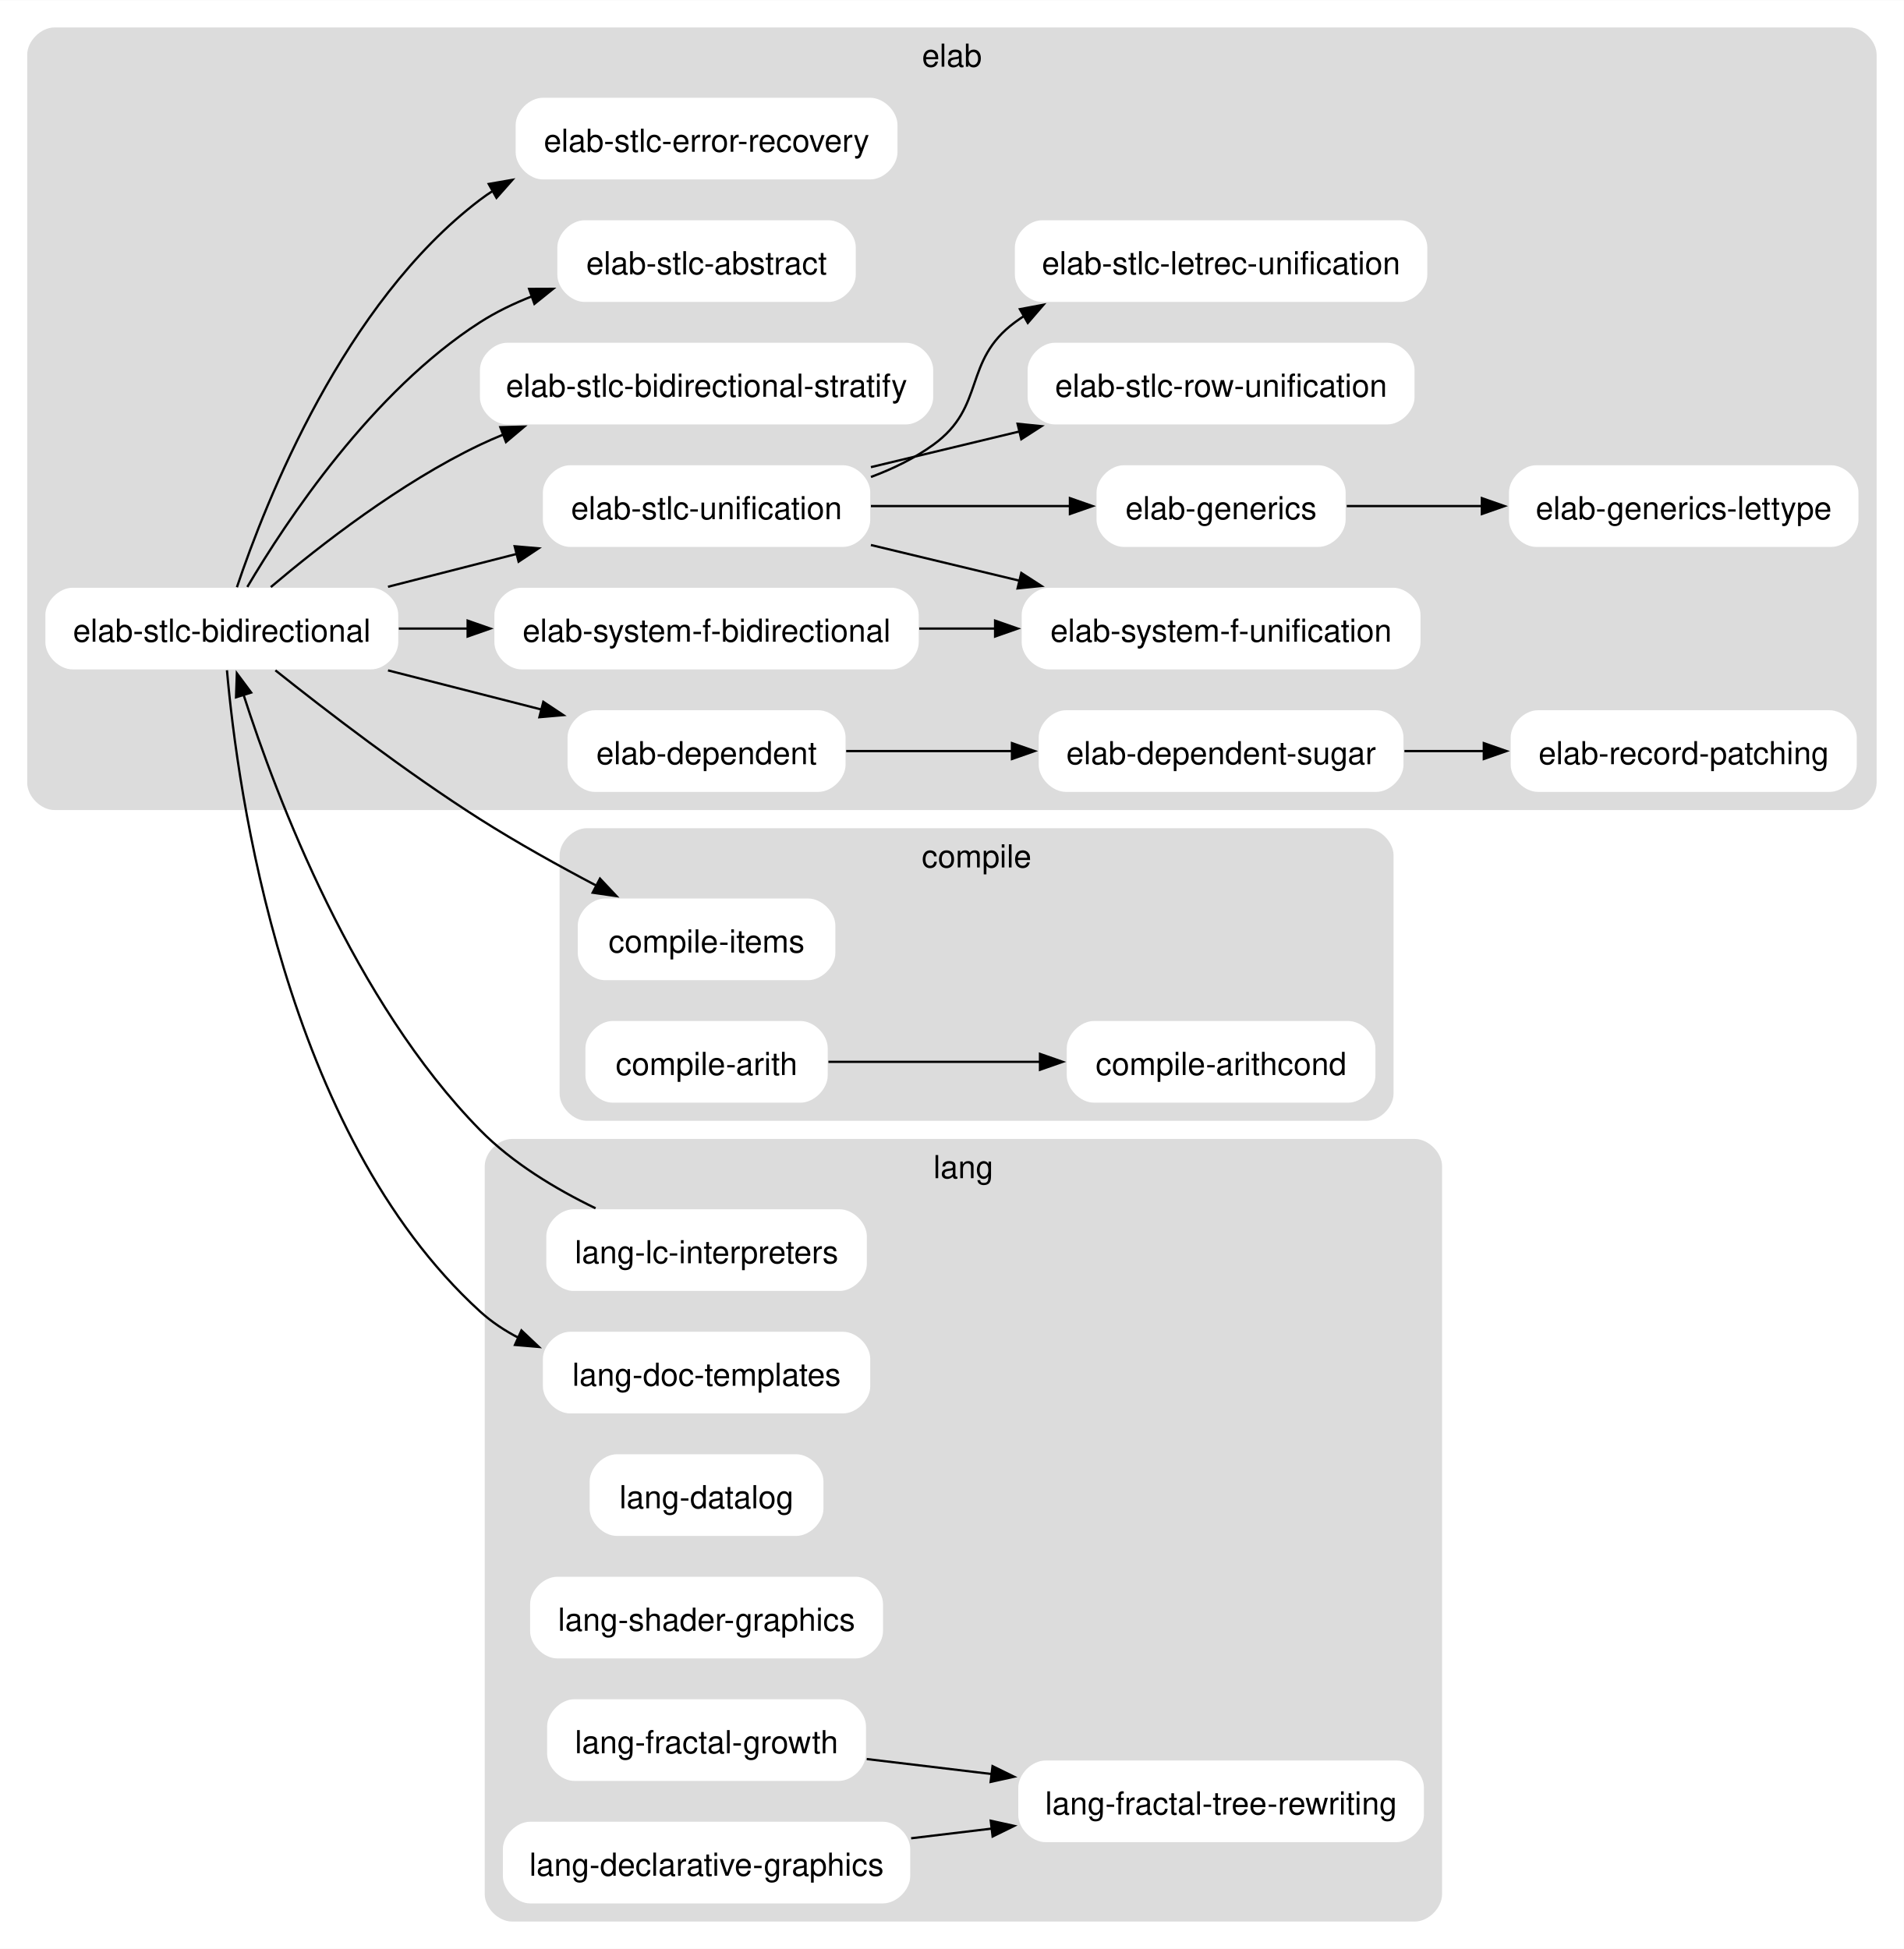
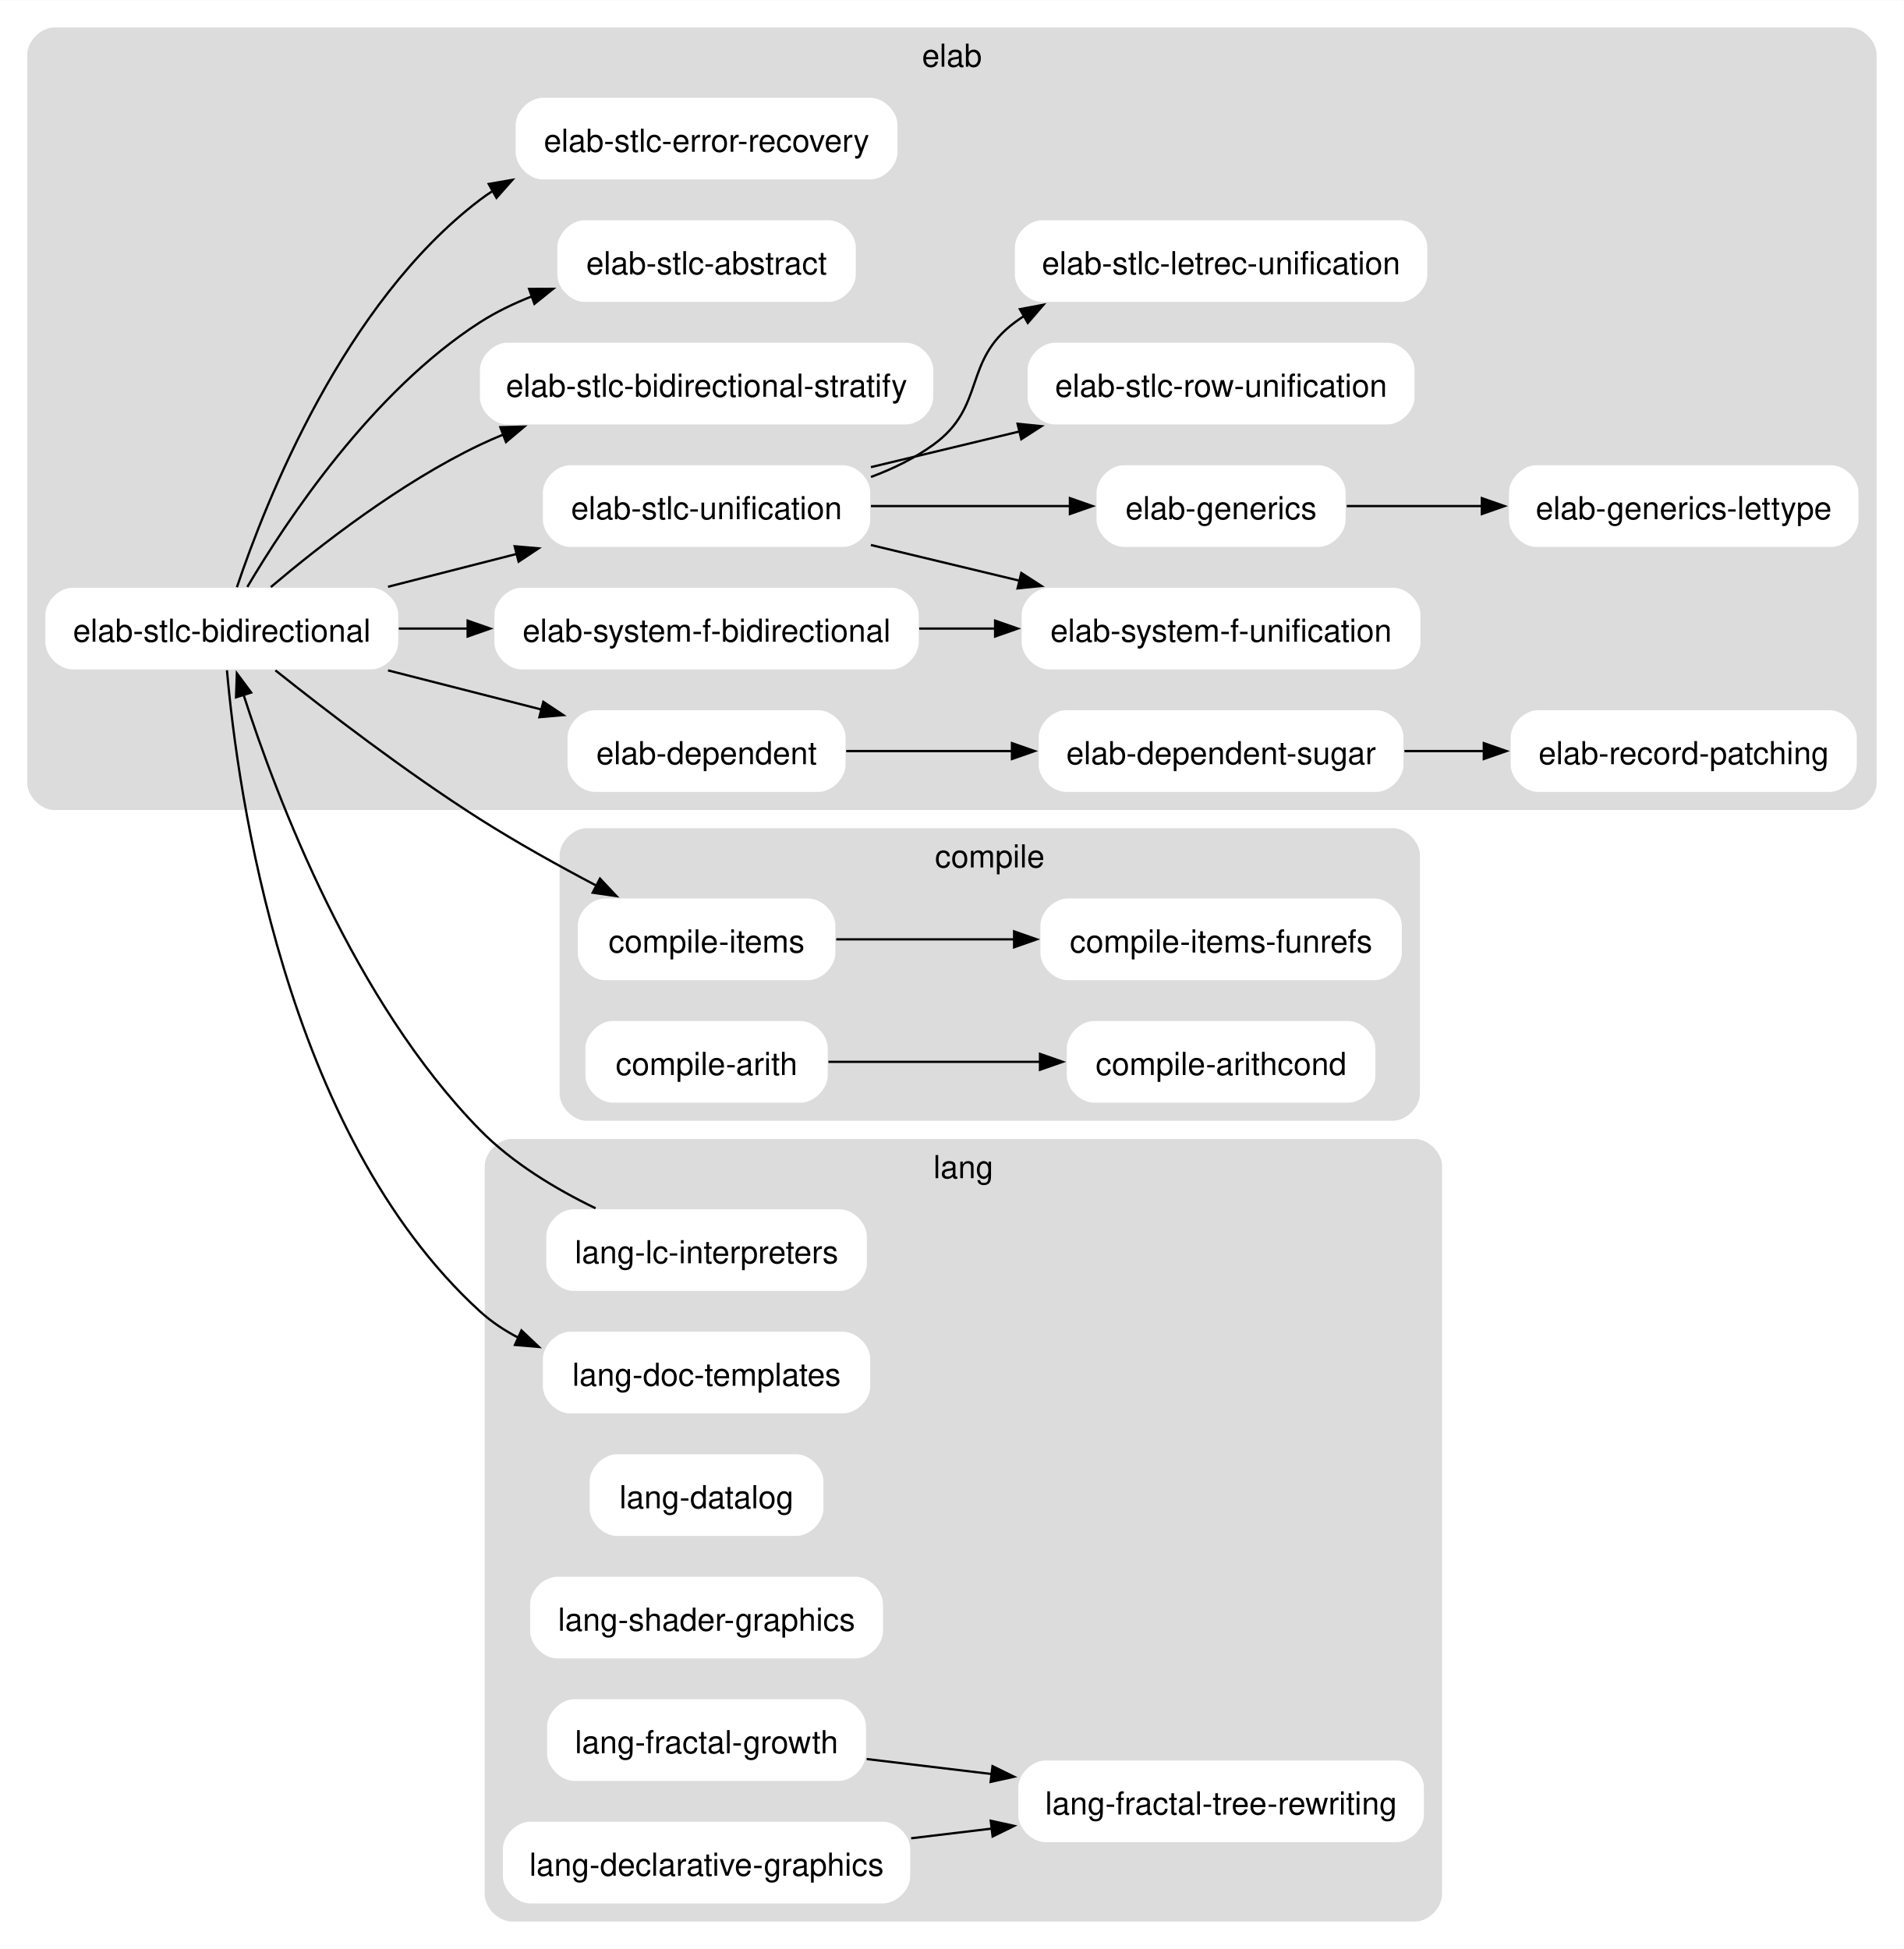
<svg xmlns="http://www.w3.org/2000/svg" width="839pt" height="859pt" viewBox="0.00 0.00 839.20 859.00">
  <g id="graph0" class="graph" transform="scale(1 1) rotate(0) translate(4 855)">
    <polygon fill="white" stroke="none" points="-4,4 -4,-855 835.2,-855 835.2,4 -4,4" />
    <g id="clust1" class="cluster">
      <path fill="gainsboro" stroke="none" d="M20,-498C20,-498 811.2,-498 811.2,-498 817.2,-498 823.2,-504 823.2,-510 823.2,-510 823.2,-831 823.2,-831 823.2,-837 817.2,-843 811.2,-843 811.2,-843 20,-843 20,-843 14,-843 8,-837 8,-831 8,-831 8,-510 8,-510 8,-504 14,-498 20,-498" />
      <text text-anchor="middle" x="415.6" y="-825.7" font-family="Helvetica,Arial,sans-serif" font-size="14.00">elab</text>
    </g>
    <g id="clust2" class="cluster">
-       <path fill="gainsboro" stroke="none" d="M254.67,-361C254.67,-361 598.27,-361 598.27,-361 604.27,-361 610.27,-367 610.27,-373 610.27,-373 610.27,-478 610.27,-478 610.27,-484 604.27,-490 598.27,-490 598.27,-490 254.67,-490 254.67,-490 248.67,-490 242.67,-484 242.67,-478 242.67,-478 242.67,-373 242.67,-373 242.67,-367 248.67,-361 254.67,-361" />
-       <text text-anchor="middle" x="426.47" y="-472.7" font-family="Helvetica,Arial,sans-serif" font-size="14.00">compile</text>
+       <path fill="gainsboro" stroke="none" d="M254.67,-361C254.67,-361 609.9,-361 609.9,-361 615.9,-361 621.9,-367 621.9,-373 621.9,-373 621.9,-478 621.9,-478 621.9,-484 615.9,-490 609.9,-490 609.9,-490 254.67,-490 254.67,-490 248.67,-490 242.67,-484 242.67,-478 242.67,-478 242.67,-373 242.67,-373 242.67,-367 248.67,-361 254.67,-361" />
+       <text text-anchor="middle" x="432.29" y="-472.7" font-family="Helvetica,Arial,sans-serif" font-size="14.00">compile</text>
    </g>
    <g id="clust3" class="cluster">
      <path fill="gainsboro" stroke="none" d="M221.67,-8C221.67,-8 619.65,-8 619.65,-8 625.65,-8 631.65,-14 631.65,-20 631.65,-20 631.65,-341 631.65,-341 631.65,-347 625.65,-353 619.65,-353 619.65,-353 221.67,-353 221.67,-353 215.67,-353 209.67,-347 209.67,-341 209.67,-341 209.67,-20 209.67,-20 209.67,-14 215.67,-8 221.67,-8" />
      <text text-anchor="middle" x="420.66" y="-335.7" font-family="Helvetica,Arial,sans-serif" font-size="14.00">lang</text>
    </g>
    <g id="node1" class="node">
      <path fill="white" stroke="none" d="M356.72,-542C356.72,-542 258.17,-542 258.17,-542 252.17,-542 246.17,-536 246.17,-530 246.17,-530 246.17,-518 246.17,-518 246.17,-512 252.17,-506 258.17,-506 258.17,-506 356.72,-506 356.72,-506 362.72,-506 368.72,-512 368.72,-518 368.72,-518 368.72,-530 368.72,-530 368.72,-536 362.72,-542 356.72,-542" />
      <text text-anchor="middle" x="307.45" y="-518.2" font-family="Helvetica,Arial,sans-serif" font-size="14.00">elab-dependent</text>
    </g>
    <g id="node2" class="node">
      <path fill="white" stroke="none" d="M602.65,-542C602.65,-542 465.85,-542 465.85,-542 459.85,-542 453.85,-536 453.85,-530 453.85,-530 453.85,-518 453.85,-518 453.85,-512 459.85,-506 465.85,-506 465.85,-506 602.65,-506 602.65,-506 608.65,-506 614.65,-512 614.65,-518 614.65,-518 614.65,-530 614.65,-530 614.65,-536 608.65,-542 602.65,-542" />
      <text text-anchor="middle" x="534.25" y="-518.2" font-family="Helvetica,Arial,sans-serif" font-size="14.00">elab-dependent-sugar</text>
    </g>
    <g id="edge15" class="edge">
      <path fill="none" stroke="black" d="M368.99,-524C391.54,-524 417.67,-524 442.35,-524" />
      <polygon fill="black" stroke="black" points="442.06,-527.5 452.06,-524 442.06,-520.5 442.06,-527.5" />
    </g>
    <g id="node3" class="node">
      <path fill="white" stroke="none" d="M802.45,-542C802.45,-542 673.9,-542 673.9,-542 667.9,-542 661.9,-536 661.9,-530 661.9,-530 661.9,-518 661.9,-518 661.9,-512 667.9,-506 673.9,-506 673.9,-506 802.45,-506 802.45,-506 808.45,-506 814.45,-512 814.45,-518 814.45,-518 814.45,-530 814.45,-530 814.45,-536 808.45,-542 802.45,-542" />
      <text text-anchor="middle" x="738.17" y="-518.2" font-family="Helvetica,Arial,sans-serif" font-size="14.00">elab-record-patching</text>
    </g>
    <g id="edge16" class="edge">
      <path fill="none" stroke="black" d="M615.06,-524C626.67,-524 638.67,-524 650.41,-524" />
      <polygon fill="black" stroke="black" points="650.05,-527.5 660.05,-524 650.05,-520.5 650.05,-527.5" />
    </g>
    <g id="node4" class="node">
      <path fill="white" stroke="none" d="M388.97,-596C388.97,-596 225.92,-596 225.92,-596 219.92,-596 213.92,-590 213.92,-584 213.92,-584 213.92,-572 213.92,-572 213.92,-566 219.92,-560 225.92,-560 225.92,-560 388.97,-560 388.97,-560 394.97,-560 400.97,-566 400.97,-572 400.97,-572 400.97,-584 400.97,-584 400.97,-590 394.97,-596 388.97,-596" />
      <text text-anchor="middle" x="307.45" y="-572.2" font-family="Helvetica,Arial,sans-serif" font-size="14.00">elab-system-f-bidirectional</text>
    </g>
    <g id="node5" class="node">
      <path fill="white" stroke="none" d="M610.15,-596C610.15,-596 458.35,-596 458.35,-596 452.35,-596 446.35,-590 446.35,-584 446.35,-584 446.35,-572 446.35,-572 446.35,-566 452.35,-560 458.35,-560 458.35,-560 610.15,-560 610.15,-560 616.15,-560 622.15,-566 622.15,-572 622.15,-572 622.15,-584 622.15,-584 622.15,-590 616.15,-596 610.15,-596" />
      <text text-anchor="middle" x="534.25" y="-572.2" font-family="Helvetica,Arial,sans-serif" font-size="14.00">elab-system-f-unification</text>
    </g>
    <g id="edge14" class="edge">
      <path fill="none" stroke="black" d="M401.18,-578C412.22,-578 423.53,-578 434.65,-578" />
      <polygon fill="black" stroke="black" points="434.63,-581.5 444.63,-578 434.63,-574.5 434.63,-581.5" />
    </g>
    <g id="node6" class="node">
      <path fill="white" stroke="none" d="M577.15,-650C577.15,-650 491.35,-650 491.35,-650 485.35,-650 479.35,-644 479.35,-638 479.35,-638 479.35,-626 479.35,-626 479.35,-620 485.35,-614 491.35,-614 491.35,-614 577.15,-614 577.15,-614 583.15,-614 589.15,-620 589.15,-626 589.15,-626 589.15,-638 589.15,-638 589.15,-644 583.15,-650 577.15,-650" />
      <text text-anchor="middle" x="534.25" y="-626.2" font-family="Helvetica,Arial,sans-serif" font-size="14.00">elab-generics</text>
    </g>
    <g id="node7" class="node">
      <path fill="white" stroke="none" d="M803.2,-650C803.2,-650 673.15,-650 673.15,-650 667.15,-650 661.15,-644 661.15,-638 661.15,-638 661.15,-626 661.15,-626 661.15,-620 667.15,-614 673.15,-614 673.15,-614 803.2,-614 803.2,-614 809.2,-614 815.2,-620 815.2,-626 815.2,-626 815.2,-638 815.2,-638 815.2,-644 809.2,-650 803.2,-650" />
      <text text-anchor="middle" x="738.17" y="-626.2" font-family="Helvetica,Arial,sans-serif" font-size="14.00">elab-generics-lettype</text>
    </g>
    <g id="edge13" class="edge">
      <path fill="none" stroke="black" d="M589.63,-632C607.97,-632 628.95,-632 649.21,-632" />
      <polygon fill="black" stroke="black" points="649.19,-635.5 659.19,-632 649.19,-628.5 649.19,-635.5" />
    </g>
    <g id="node8" class="node">
      <path fill="white" stroke="none" d="M159.55,-596C159.55,-596 28,-596 28,-596 22,-596 16,-590 16,-584 16,-584 16,-572 16,-572 16,-566 22,-560 28,-560 28,-560 159.55,-560 159.55,-560 165.55,-560 171.55,-566 171.55,-572 171.55,-572 171.55,-584 171.55,-584 171.55,-590 165.55,-596 159.55,-596" />
      <text text-anchor="middle" x="93.77" y="-572.2" font-family="Helvetica,Arial,sans-serif" font-size="14.00">elab-stlc-bidirectional</text>
    </g>
    <g id="edge6" class="edge">
      <path fill="none" stroke="black" d="M167.03,-559.57C188.96,-553.97 213.03,-547.83 234.91,-542.25" />
      <polygon fill="black" stroke="black" points="235.49,-545.71 244.32,-539.85 233.76,-538.93 235.49,-545.71" />
    </g>
    <g id="edge5" class="edge">
      <path fill="none" stroke="black" d="M171.79,-578C181.67,-578 191.91,-578 202.13,-578" />
      <polygon fill="black" stroke="black" points="202.13,-581.5 212.13,-578 202.13,-574.5 202.13,-581.5" />
    </g>
    <g id="node9" class="node">
      <path fill="white" stroke="none" d="M367.6,-650C367.6,-650 247.3,-650 247.3,-650 241.3,-650 235.3,-644 235.3,-638 235.3,-638 235.3,-626 235.3,-626 235.3,-620 241.3,-614 247.3,-614 247.3,-614 367.6,-614 367.6,-614 373.6,-614 379.6,-620 379.6,-626 379.6,-626 379.6,-638 379.6,-638 379.6,-644 373.6,-650 367.6,-650" />
      <text text-anchor="middle" x="307.45" y="-626.2" font-family="Helvetica,Arial,sans-serif" font-size="14.00">elab-stlc-unification</text>
    </g>
    <g id="edge3" class="edge">
      <path fill="none" stroke="black" d="M167.03,-596.43C185.35,-601.11 205.17,-606.16 223.96,-610.96" />
      <polygon fill="black" stroke="black" points="222.86,-614.29 233.41,-613.37 224.59,-607.5 222.86,-614.29" />
    </g>
    <g id="node10" class="node">
      <path fill="white" stroke="none" d="M395.35,-704C395.35,-704 219.55,-704 219.55,-704 213.55,-704 207.55,-698 207.55,-692 207.55,-692 207.55,-680 207.55,-680 207.55,-674 213.55,-668 219.55,-668 219.55,-668 395.35,-668 395.35,-668 401.35,-668 407.35,-674 407.35,-680 407.35,-680 407.35,-692 407.35,-692 407.35,-698 401.35,-704 395.35,-704" />
      <text text-anchor="middle" x="307.45" y="-680.2" font-family="Helvetica,Arial,sans-serif" font-size="14.00">elab-stlc-bidirectional-stratify</text>
    </g>
    <g id="edge2" class="edge">
      <path fill="none" stroke="black" d="M115.37,-596.29C136.94,-614.57 172.51,-642.3 207.55,-659 210.88,-660.59 214.33,-662.1 217.84,-663.53" />
      <polygon fill="black" stroke="black" points="216.54,-666.78 227.13,-667.05 219.03,-660.23 216.54,-666.78" />
    </g>
    <g id="node11" class="node">
      <path fill="white" stroke="none" d="M361.22,-758C361.22,-758 253.67,-758 253.67,-758 247.67,-758 241.67,-752 241.67,-746 241.67,-746 241.67,-734 241.67,-734 241.67,-728 247.67,-722 253.67,-722 253.67,-722 361.22,-722 361.22,-722 367.22,-722 373.22,-728 373.22,-734 373.22,-734 373.22,-746 373.22,-746 373.22,-752 367.22,-758 361.22,-758" />
      <text text-anchor="middle" x="307.45" y="-734.2" font-family="Helvetica,Arial,sans-serif" font-size="14.00">elab-stlc-abstract</text>
    </g>
    <g id="edge4" class="edge">
      <path fill="none" stroke="black" d="M105.02,-596.35C122.28,-625.57 160.01,-682.48 207.55,-713 214.63,-717.55 222.47,-721.33 230.55,-724.49" />
      <polygon fill="black" stroke="black" points="229.23,-727.74 239.83,-727.78 231.57,-721.14 229.23,-727.74" />
    </g>
    <g id="node14" class="node">
      <path fill="white" stroke="none" d="M379.6,-812C379.6,-812 235.3,-812 235.3,-812 229.3,-812 223.3,-806 223.3,-800 223.3,-800 223.3,-788 223.3,-788 223.3,-782 229.3,-776 235.3,-776 235.3,-776 379.6,-776 379.6,-776 385.6,-776 391.6,-782 391.6,-788 391.6,-788 391.6,-800 391.6,-800 391.6,-806 385.6,-812 379.6,-812" />
      <text text-anchor="middle" x="307.45" y="-788.2" font-family="Helvetica,Arial,sans-serif" font-size="14.00">elab-stlc-error-recovery</text>
    </g>
    <g id="edge1" class="edge">
      <path fill="none" stroke="black" d="M100.43,-596.23C113.14,-634.09 147.61,-721.47 207.55,-767 209.51,-768.49 211.54,-769.89 213.64,-771.22" />
      <polygon fill="black" stroke="black" points="211.43,-774 221.87,-775.82 214.85,-767.89 211.43,-774" />
    </g>
    <g id="node17" class="node">
      <path fill="white" stroke="none" d="M352.22,-459C352.22,-459 262.67,-459 262.67,-459 256.67,-459 250.67,-453 250.67,-447 250.67,-447 250.67,-435 250.67,-435 250.67,-429 256.67,-423 262.67,-423 262.67,-423 352.22,-423 352.22,-423 358.22,-423 364.22,-429 364.22,-435 364.22,-435 364.22,-447 364.22,-447 364.22,-453 358.22,-459 352.22,-459" />
      <text text-anchor="middle" x="307.45" y="-435.2" font-family="Helvetica,Arial,sans-serif" font-size="14.00">compile-items</text>
    </g>
    <g id="edge8" class="edge">
      <path fill="none" stroke="black" d="M117.39,-559.59C139.67,-541.84 174.99,-514.69 207.55,-494 223.89,-483.62 242.45,-473.31 259.04,-464.58" />
      <polygon fill="black" stroke="black" points="260.47,-467.78 267.73,-460.06 257.24,-461.57 260.47,-467.78" />
    </g>
-     <g id="node23" class="node">
+     <g id="node24" class="node">
      <path fill="white" stroke="none" d="M367.6,-268C367.6,-268 247.3,-268 247.3,-268 241.3,-268 235.3,-262 235.3,-256 235.3,-256 235.3,-244 235.3,-244 235.3,-238 241.3,-232 247.3,-232 247.3,-232 367.6,-232 367.6,-232 373.6,-232 379.6,-238 379.6,-244 379.6,-244 379.6,-256 379.6,-256 379.6,-262 373.6,-268 367.6,-268" />
      <text text-anchor="middle" x="307.45" y="-244.2" font-family="Helvetica,Arial,sans-serif" font-size="14.00">lang-doc-templates</text>
    </g>
    <g id="edge7" class="edge">
      <path fill="none" stroke="black" d="M96.04,-559.61C100.64,-507.2 121.17,-355.78 207.55,-277 212.68,-272.32 218.55,-268.43 224.81,-265.22" />
      <polygon fill="black" stroke="black" points="225.85,-268.59 233.54,-261.31 222.99,-262.2 225.85,-268.59" />
    </g>
    <g id="edge12" class="edge">
      <path fill="none" stroke="black" d="M379.89,-614.84C400.78,-609.82 423.87,-604.27 445.65,-599.04" />
      <polygon fill="black" stroke="black" points="446.18,-602.52 455.08,-596.78 444.54,-595.71 446.18,-602.52" />
    </g>
    <g id="edge11" class="edge">
      <path fill="none" stroke="black" d="M379.89,-632C408.01,-632 440.1,-632 467.63,-632" />
      <polygon fill="black" stroke="black" points="467.61,-635.5 477.61,-632 467.61,-628.5 467.61,-635.5" />
    </g>
    <g id="node12" class="node">
      <path fill="white" stroke="none" d="M607.52,-704C607.52,-704 460.97,-704 460.97,-704 454.97,-704 448.97,-698 448.97,-692 448.97,-692 448.97,-680 448.97,-680 448.97,-674 454.97,-668 460.97,-668 460.97,-668 607.52,-668 607.52,-668 613.52,-668 619.52,-674 619.52,-680 619.52,-680 619.52,-692 619.52,-692 619.52,-698 613.52,-704 607.52,-704" />
      <text text-anchor="middle" x="534.25" y="-680.2" font-family="Helvetica,Arial,sans-serif" font-size="14.00">elab-stlc-row-unification</text>
    </g>
    <g id="edge10" class="edge">
      <path fill="none" stroke="black" d="M379.89,-649.16C400.78,-654.18 423.87,-659.73 445.65,-664.96" />
      <polygon fill="black" stroke="black" points="444.54,-668.29 455.08,-667.22 446.18,-661.48 444.54,-668.29" />
    </g>
    <g id="node13" class="node">
      <path fill="white" stroke="none" d="M613.15,-758C613.15,-758 455.35,-758 455.35,-758 449.35,-758 443.35,-752 443.35,-746 443.35,-746 443.35,-734 443.35,-734 443.35,-728 449.35,-722 455.35,-722 455.35,-722 613.15,-722 613.15,-722 619.15,-722 625.15,-728 625.15,-734 625.15,-734 625.15,-746 625.15,-746 625.15,-752 619.15,-758 613.15,-758" />
      <text text-anchor="middle" x="534.25" y="-734.2" font-family="Helvetica,Arial,sans-serif" font-size="14.00">elab-stlc-letrec-unification</text>
    </g>
    <g id="edge9" class="edge">
      <path fill="none" stroke="black" d="M379.91,-644.83C389.65,-648.44 399.12,-653.07 407.35,-659 430.75,-675.87 420.17,-695.84 443.35,-713 444.7,-714 446.09,-714.96 447.51,-715.89" />
      <polygon fill="black" stroke="black" points="445.56,-718.81 455.97,-720.76 449.05,-712.74 445.56,-718.81" />
    </g>
    <g id="node15" class="node">
      <path fill="white" stroke="none" d="M348.85,-405C348.85,-405 266.05,-405 266.05,-405 260.05,-405 254.05,-399 254.05,-393 254.05,-393 254.05,-381 254.05,-381 254.05,-375 260.05,-369 266.05,-369 266.05,-369 348.85,-369 348.85,-369 354.85,-369 360.85,-375 360.85,-381 360.85,-381 360.85,-393 360.85,-393 360.85,-399 354.85,-405 348.85,-405" />
      <text text-anchor="middle" x="307.45" y="-381.2" font-family="Helvetica,Arial,sans-serif" font-size="14.00">compile-arith</text>
    </g>
    <g id="node16" class="node">
      <path fill="white" stroke="none" d="M590.27,-405C590.27,-405 478.22,-405 478.22,-405 472.22,-405 466.22,-399 466.22,-393 466.22,-393 466.22,-381 466.22,-381 466.22,-375 472.22,-369 478.22,-369 478.22,-369 590.27,-369 590.27,-369 596.27,-369 602.27,-375 602.27,-381 602.27,-381 602.27,-393 602.27,-393 602.27,-399 596.27,-405 590.27,-405" />
      <text text-anchor="middle" x="534.25" y="-381.2" font-family="Helvetica,Arial,sans-serif" font-size="14.00">compile-arithcond</text>
    </g>
    <g id="edge17" class="edge">
      <path fill="none" stroke="black" d="M361.16,-387C389.01,-387 423.76,-387 454.72,-387" />
      <polygon fill="black" stroke="black" points="454.42,-390.5 464.42,-387 454.42,-383.5 454.42,-390.5" />
    </g>
    <g id="node18" class="node">
+       <path fill="white" stroke="none" d="M601.9,-459C601.9,-459 466.6,-459 466.6,-459 460.6,-459 454.6,-453 454.6,-447 454.6,-447 454.6,-435 454.6,-435 454.6,-429 460.6,-423 466.6,-423 466.6,-423 601.9,-423 601.9,-423 607.9,-423 613.9,-429 613.9,-435 613.9,-435 613.9,-447 613.9,-447 613.9,-453 607.9,-459 601.9,-459" />
+       <text text-anchor="middle" x="534.25" y="-435.2" font-family="Helvetica,Arial,sans-serif" font-size="14.00">compile-items-funrefs</text>
+     </g>
+     <g id="edge18" class="edge">
+       <path fill="none" stroke="black" d="M364.6,-441C388.38,-441 416.69,-441 443.26,-441" />
+       <polygon fill="black" stroke="black" points="443.01,-444.5 453.01,-441 443,-437.5 443.01,-444.5" />
+     </g>
+     <g id="node19" class="node">
      <path fill="white" stroke="none" d="M385.22,-52C385.22,-52 229.67,-52 229.67,-52 223.67,-52 217.67,-46 217.67,-40 217.67,-40 217.67,-28 217.67,-28 217.67,-22 223.67,-16 229.67,-16 229.67,-16 385.22,-16 385.22,-16 391.22,-16 397.22,-22 397.22,-28 397.22,-28 397.22,-40 397.22,-40 397.22,-46 391.22,-52 385.22,-52" />
      <text text-anchor="middle" x="307.45" y="-28.2" font-family="Helvetica,Arial,sans-serif" font-size="14.00">lang-declarative-graphics</text>
    </g>
-     <g id="node20" class="node">
+     <g id="node21" class="node">
      <path fill="white" stroke="none" d="M611.65,-79C611.65,-79 456.85,-79 456.85,-79 450.85,-79 444.85,-73 444.85,-67 444.85,-67 444.85,-55 444.85,-55 444.85,-49 450.85,-43 456.85,-43 456.85,-43 611.65,-43 611.65,-43 617.65,-43 623.65,-49 623.65,-55 623.65,-55 623.65,-67 623.65,-67 623.65,-73 617.65,-79 611.65,-79" />
      <text text-anchor="middle" x="534.25" y="-55.2" font-family="Helvetica,Arial,sans-serif" font-size="14.00">lang-fractal-tree-rewriting</text>
    </g>
-     <g id="edge20" class="edge">
+     <g id="edge21" class="edge">
      <path fill="none" stroke="black" d="M397.62,-44.71C409.32,-46.12 421.38,-47.56 433.25,-48.99" />
      <polygon fill="black" stroke="black" points="432.71,-52.45 443.05,-50.17 433.54,-45.5 432.71,-52.45" />
    </g>
-     <g id="node19" class="node">
+     <g id="node20" class="node">
      <path fill="white" stroke="none" d="M365.72,-106C365.72,-106 249.17,-106 249.17,-106 243.17,-106 237.17,-100 237.17,-94 237.17,-94 237.17,-82 237.17,-82 237.17,-76 243.17,-70 249.17,-70 249.17,-70 365.72,-70 365.72,-70 371.72,-70 377.72,-76 377.72,-82 377.72,-82 377.72,-94 377.72,-94 377.72,-100 371.72,-106 365.72,-106" />
      <text text-anchor="middle" x="307.45" y="-82.2" font-family="Helvetica,Arial,sans-serif" font-size="14.00">lang-fractal-growth</text>
    </g>
-     <g id="edge19" class="edge">
+     <g id="edge20" class="edge">
      <path fill="none" stroke="black" d="M378.04,-79.64C395.53,-77.54 414.64,-75.25 433.29,-73.01" />
      <polygon fill="black" stroke="black" points="433.5,-76.51 443.01,-71.84 432.66,-69.56 433.5,-76.51" />
    </g>
-     <g id="node21" class="node">
+     <g id="node22" class="node">
      <path fill="white" stroke="none" d="M373.22,-160C373.22,-160 241.67,-160 241.67,-160 235.67,-160 229.67,-154 229.67,-148 229.67,-148 229.67,-136 229.67,-136 229.67,-130 235.67,-124 241.67,-124 241.67,-124 373.22,-124 373.22,-124 379.22,-124 385.22,-130 385.22,-136 385.22,-136 385.22,-148 385.22,-148 385.22,-154 379.22,-160 373.22,-160" />
      <text text-anchor="middle" x="307.45" y="-136.2" font-family="Helvetica,Arial,sans-serif" font-size="14.00">lang-shader-graphics</text>
    </g>
-     <g id="node22" class="node">
+     <g id="node23" class="node">
      <path fill="white" stroke="none" d="M346.97,-214C346.97,-214 267.92,-214 267.92,-214 261.92,-214 255.92,-208 255.92,-202 255.92,-202 255.92,-190 255.92,-190 255.92,-184 261.92,-178 267.92,-178 267.92,-178 346.97,-178 346.97,-178 352.97,-178 358.97,-184 358.97,-190 358.97,-190 358.97,-202 358.97,-202 358.97,-208 352.97,-214 346.97,-214" />
      <text text-anchor="middle" x="307.45" y="-190.2" font-family="Helvetica,Arial,sans-serif" font-size="14.00">lang-datalog</text>
    </g>
-     <g id="node24" class="node">
+     <g id="node25" class="node">
      <path fill="white" stroke="none" d="M366.1,-322C366.1,-322 248.8,-322 248.8,-322 242.8,-322 236.8,-316 236.8,-310 236.8,-310 236.8,-298 236.8,-298 236.8,-292 242.8,-286 248.8,-286 248.8,-286 366.1,-286 366.1,-286 372.1,-286 378.1,-292 378.1,-298 378.1,-298 378.1,-310 378.1,-310 378.1,-316 372.1,-322 366.1,-322" />
      <text text-anchor="middle" x="307.45" y="-298.2" font-family="Helvetica,Arial,sans-serif" font-size="14.00">lang-lc-interpreters</text>
    </g>
-     <g id="edge18" class="edge">
+     <g id="edge19" class="edge">
      <path fill="none" stroke="black" d="M258.51,-322.44C240.89,-330.96 221.8,-342.46 207.55,-357 152.08,-413.6 118.09,-502.99 103.36,-548.81" />
      <polygon fill="black" stroke="black" points="100.04,-547.7 100.4,-558.29 106.72,-549.79 100.04,-547.7" />
    </g>
  </g>
</svg>
